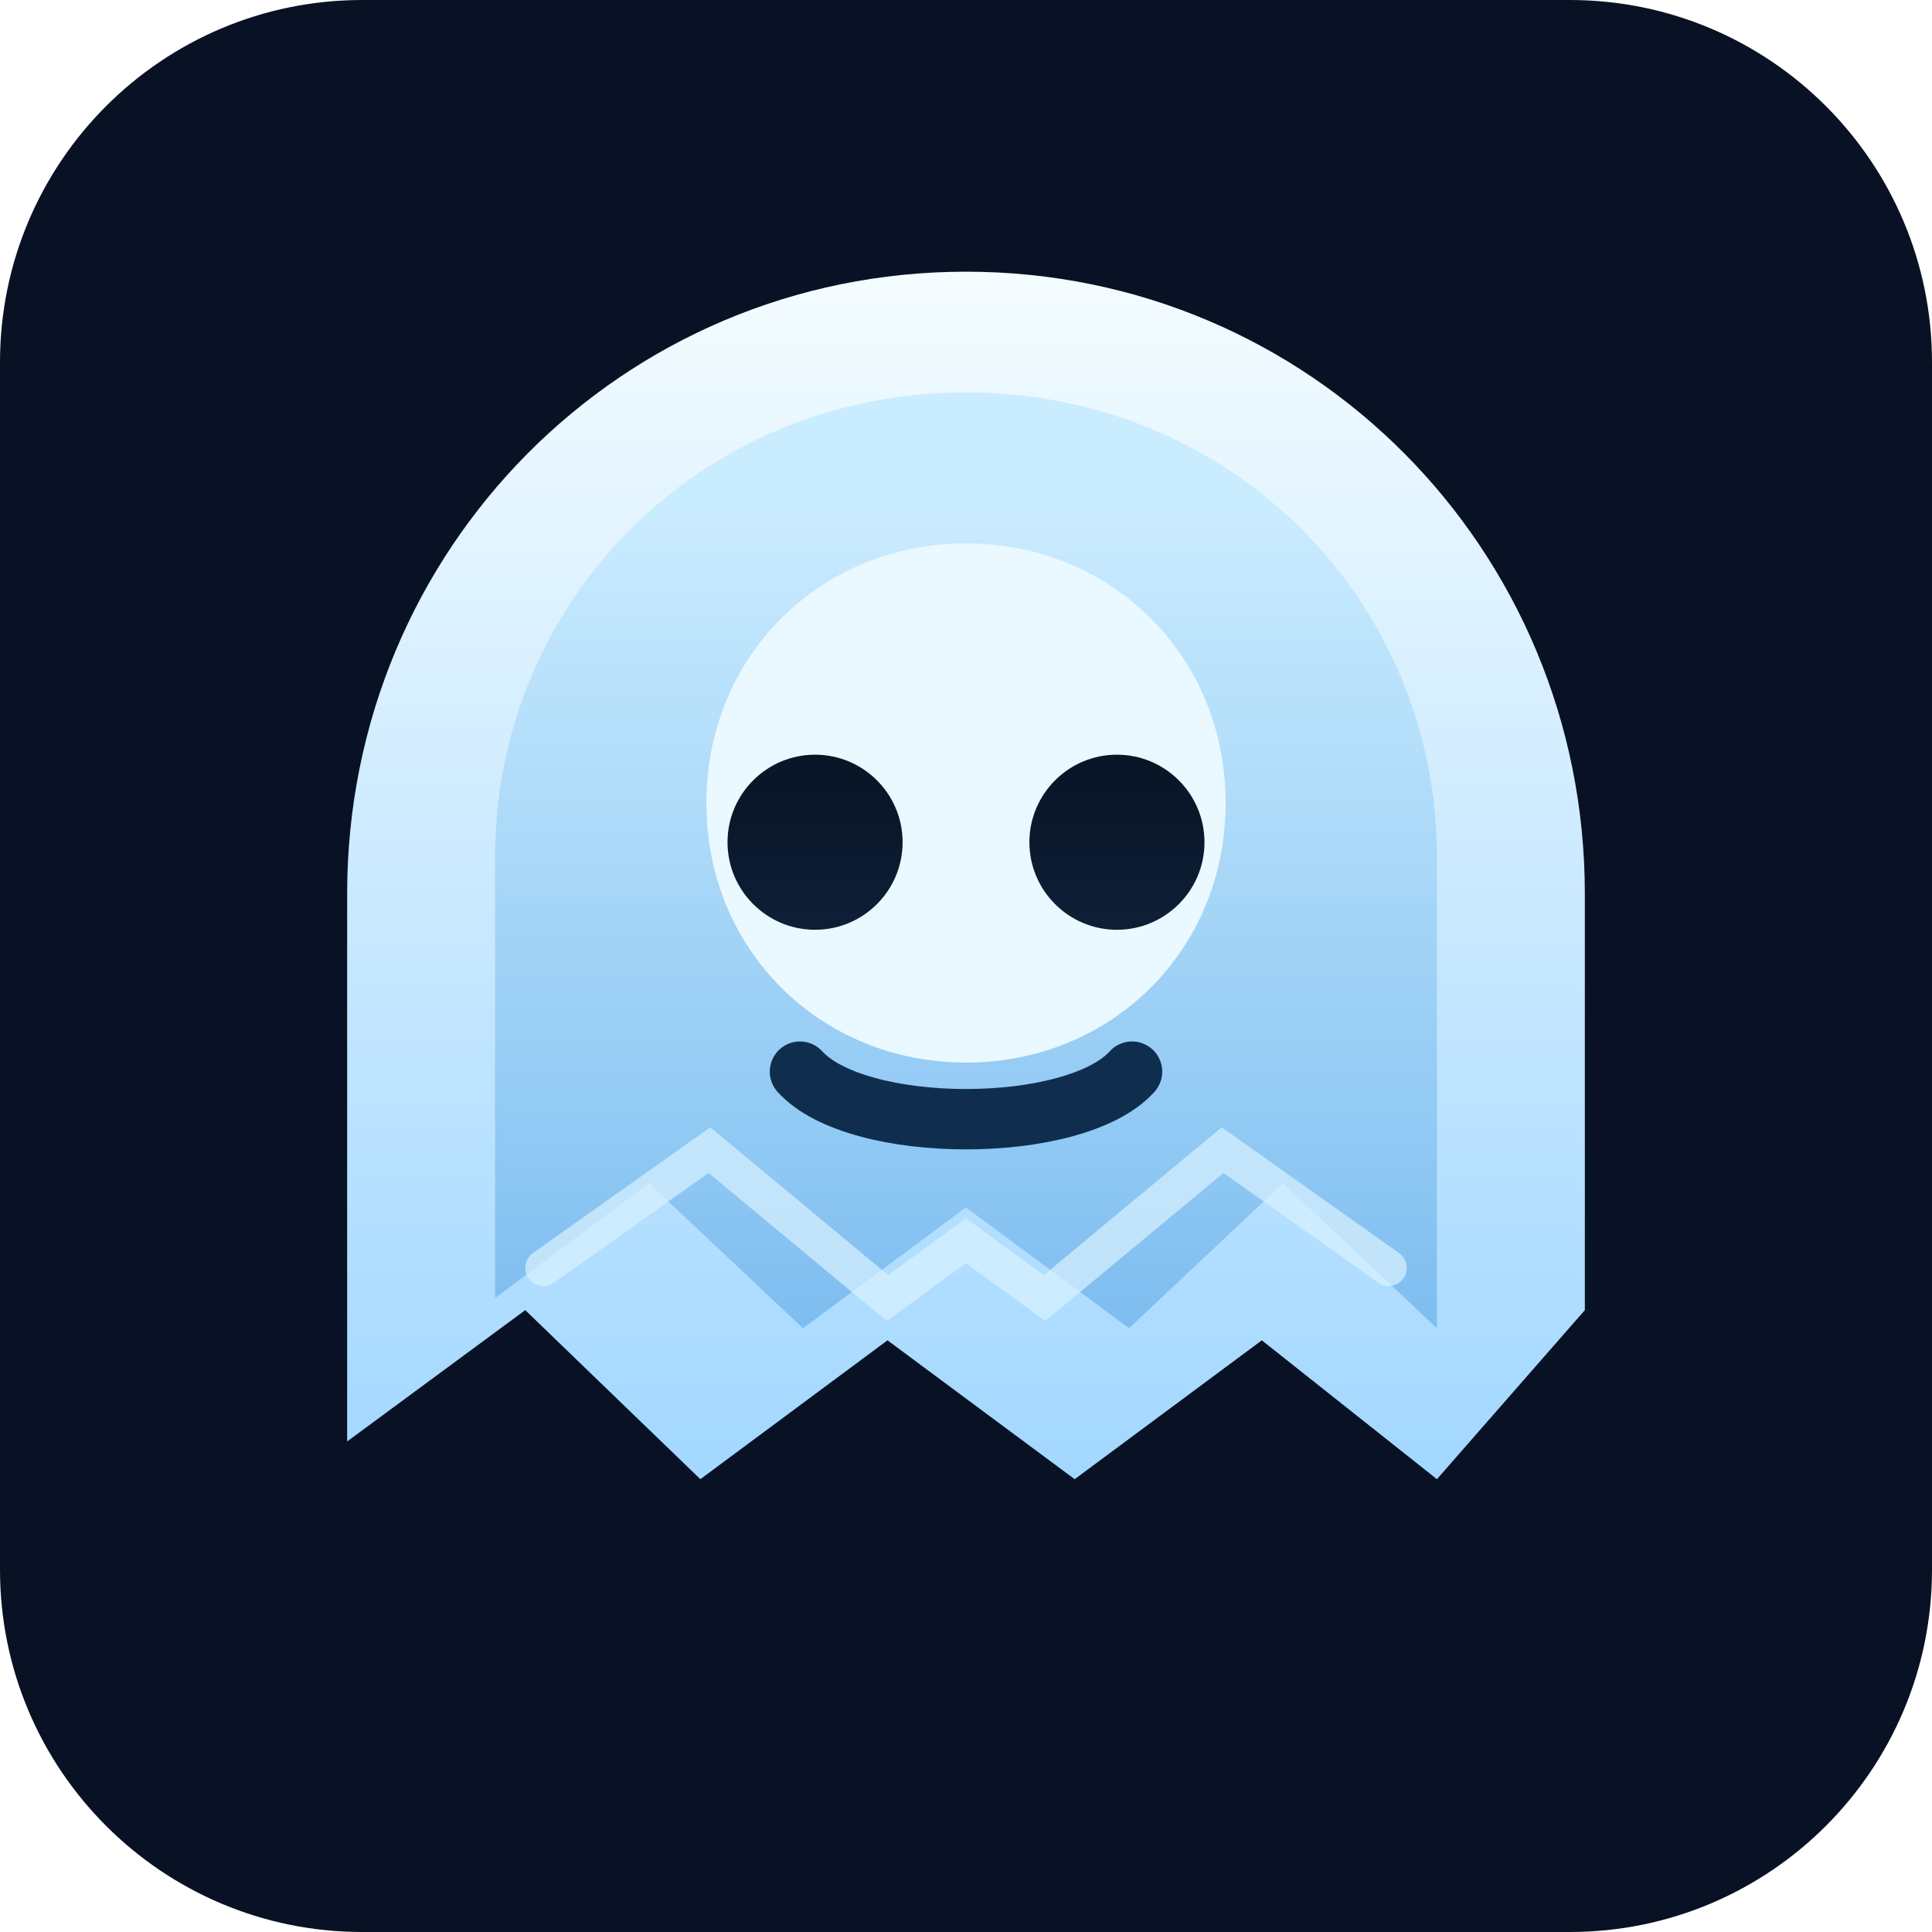
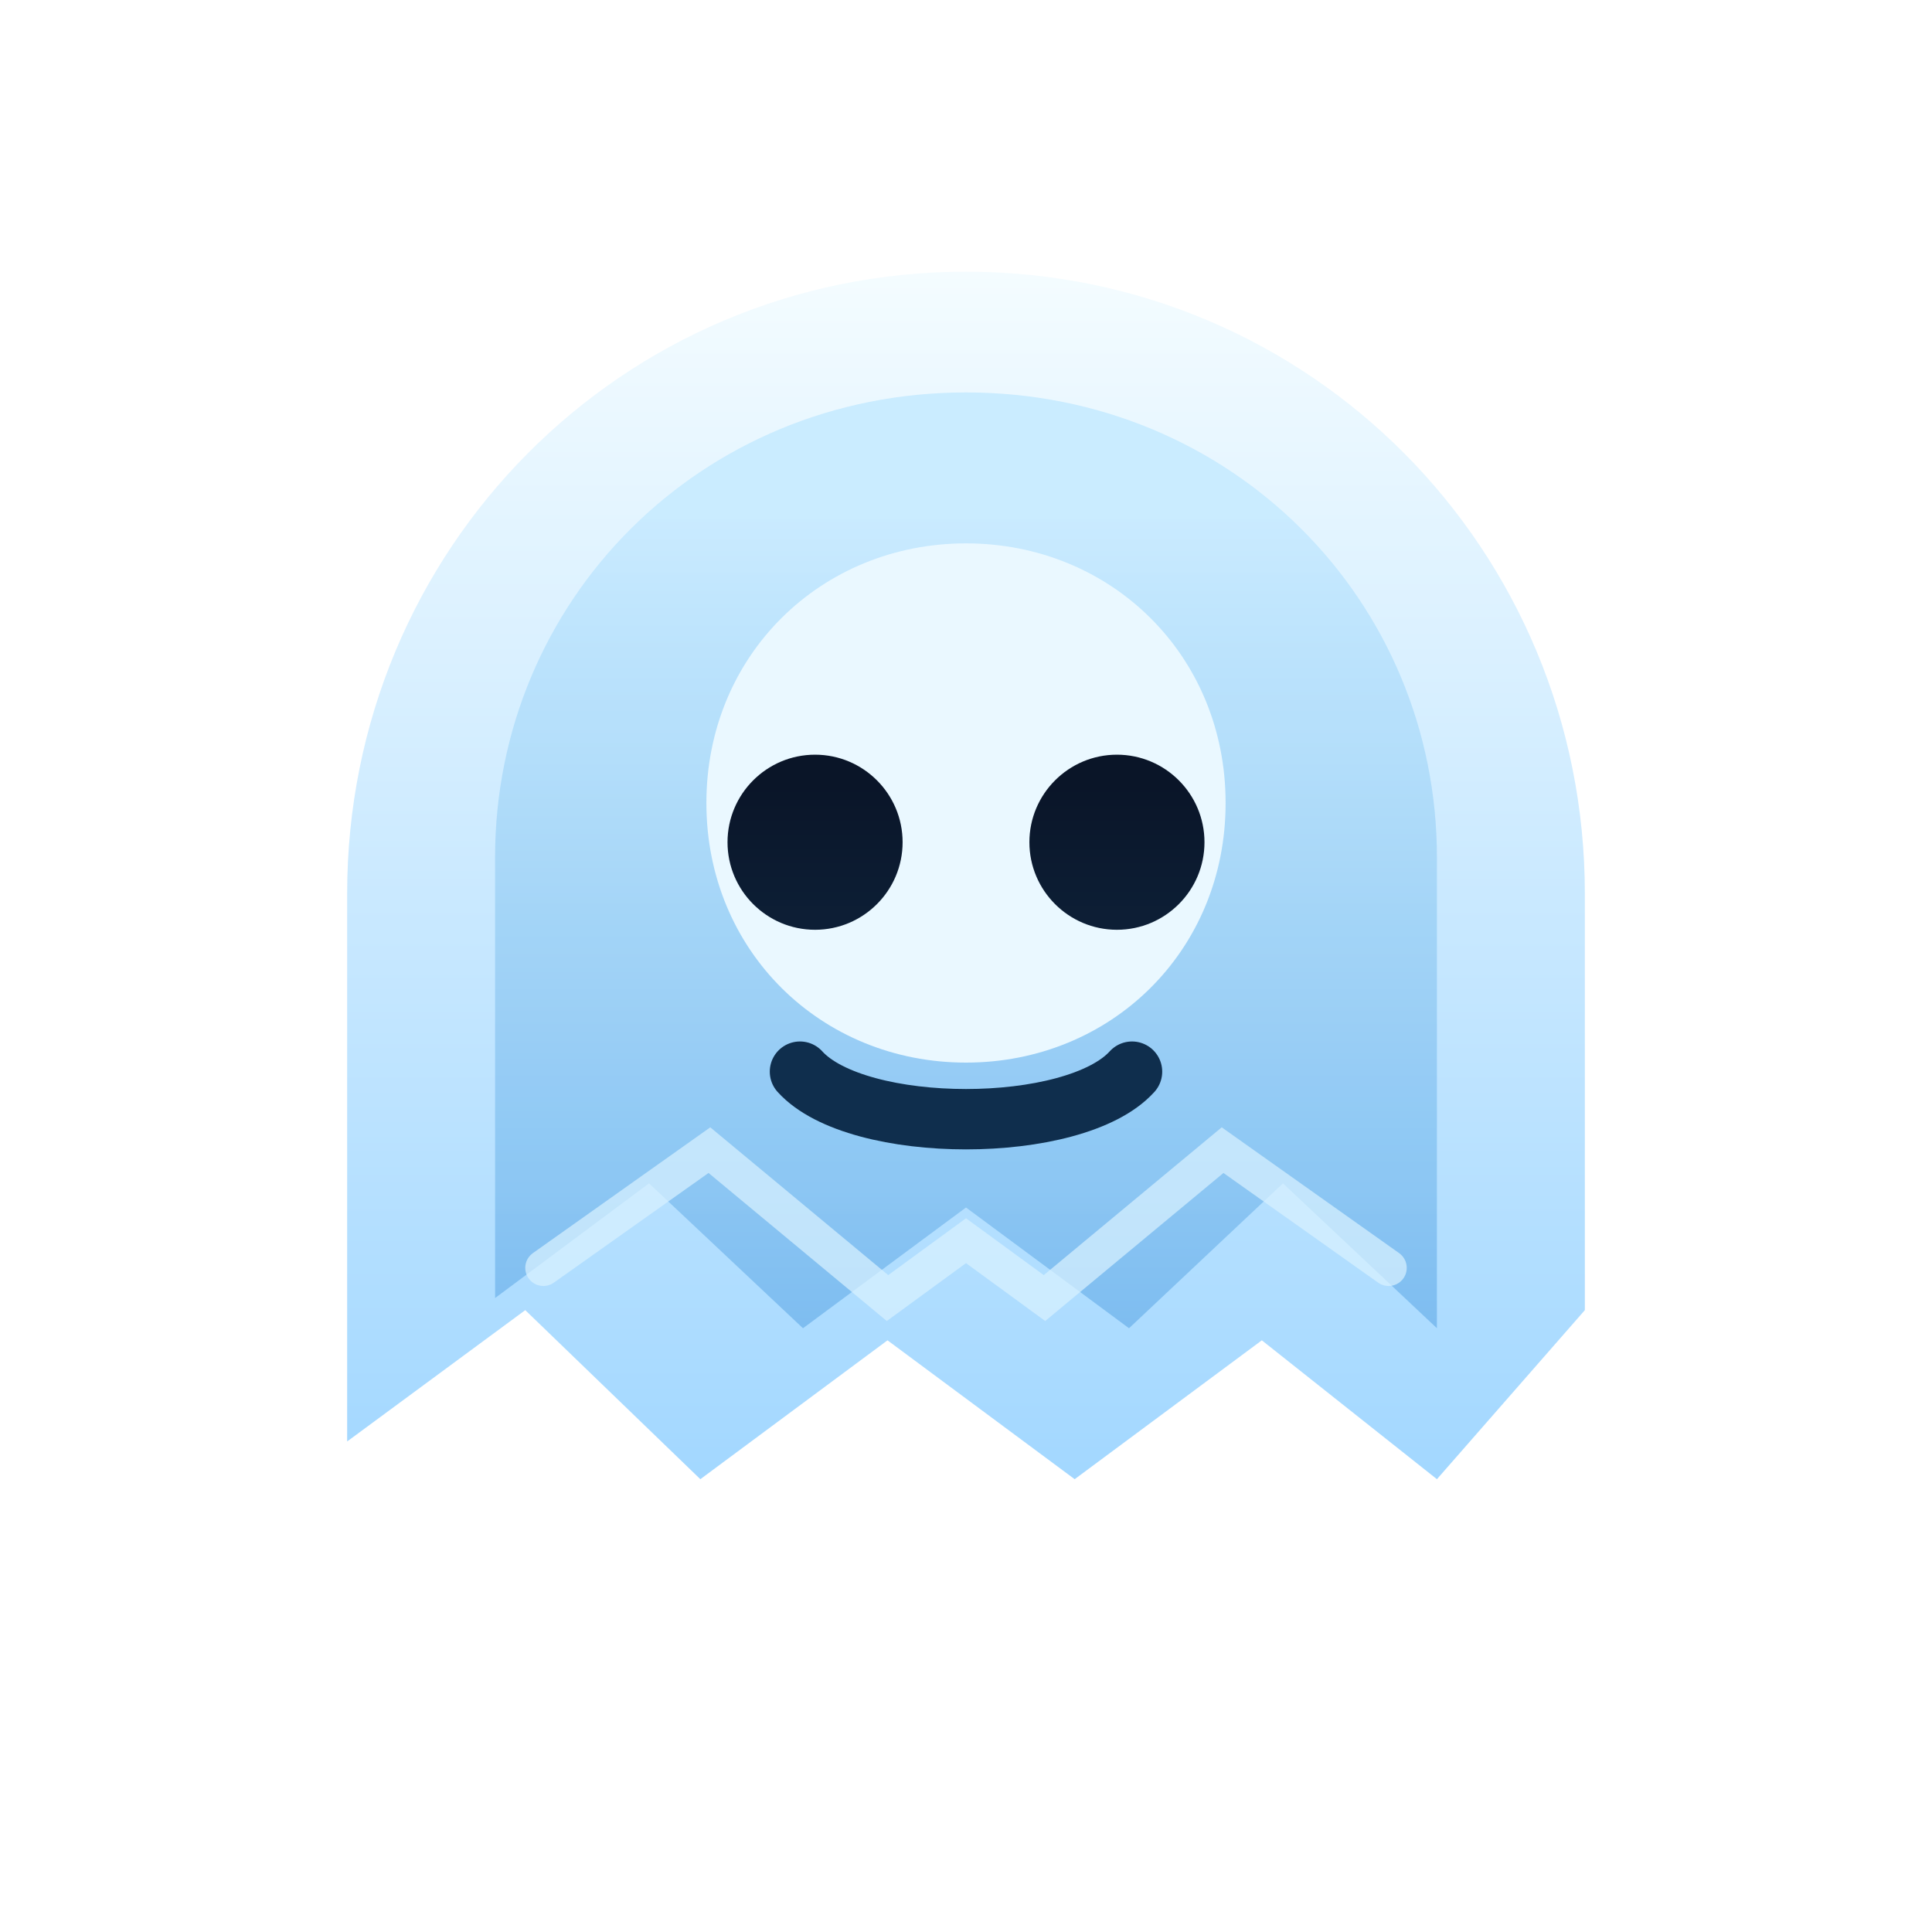
<svg xmlns="http://www.w3.org/2000/svg" width="128" height="128" viewBox="0 0 128 128" fill="none">
  <defs>
    <linearGradient id="ghostMain" x1="64" y1="18" x2="64" y2="116" gradientUnits="userSpaceOnUse">
      <stop stop-color="#F4FCFF" />
      <stop offset="1" stop-color="#90CFFF" />
    </linearGradient>
    <linearGradient id="ghostShade" x1="64" y1="34" x2="64" y2="112" gradientUnits="userSpaceOnUse">
      <stop stop-color="#C8EBFF" />
      <stop offset="1" stop-color="#5AA7E8" />
    </linearGradient>
    <linearGradient id="eyeGlow" x1="64" y1="52" x2="64" y2="68" gradientUnits="userSpaceOnUse">
      <stop stop-color="#0A1528" />
      <stop offset="1" stop-color="#0F2640" />
    </linearGradient>
  </defs>
-   <rect width="128" height="128" rx="24" fill="#081224" />
  <path d="M64 18C41.2 18 23 36.4 23 59.2V95.5L34.8 86.8L46.4 98L58.8 88.8L71.2 98L83.6 88.8L95.2 98L105 86.8V59.2C105 36.4 86.8 18 64 18Z" fill="url(#ghostMain)" />
  <path d="M64 26C46.4 26 32.8 39.8 32.8 56.8V86L43 78.4L53.2 88L64 80L74.8 88L85 78.4L95.2 88V56.8C95.2 39.8 81.6 26 64 26Z" fill="url(#ghostShade)" opacity=".95" />
  <path d="M64 36C54.4 36 46.8 43.4 46.8 53.2C46.8 63 54.4 70.4 64 70.4C73.6 70.4 81.2 63 81.2 53.2C81.2 43.4 73.6 36 64 36Z" fill="#EAF8FF" />
  <path d="M54 50C50.8 50 48.2 52.6 48.2 55.8C48.2 59 50.8 61.6 54 61.6C57.2 61.6 59.8 59 59.8 55.8C59.8 52.6 57.2 50 54 50Z" fill="url(#eyeGlow)" />
  <path d="M74 50C70.8 50 68.2 52.6 68.2 55.8C68.2 59 70.8 61.6 74 61.6C77.2 61.6 79.8 59 79.8 55.8C79.8 52.6 77.2 50 74 50Z" fill="url(#eyeGlow)" />
  <path d="M53 71C56.8 75.2 71.2 75.2 75 71" stroke="#0F2E4D" stroke-width="4" stroke-linecap="round" />
  <path d="M36 84L47 76.2L58.8 86L64 82.2L69.2 86L81 76.2L92 84" stroke="#D9F2FF" stroke-opacity=".72" stroke-width="2.4" stroke-linecap="round" />
</svg>
